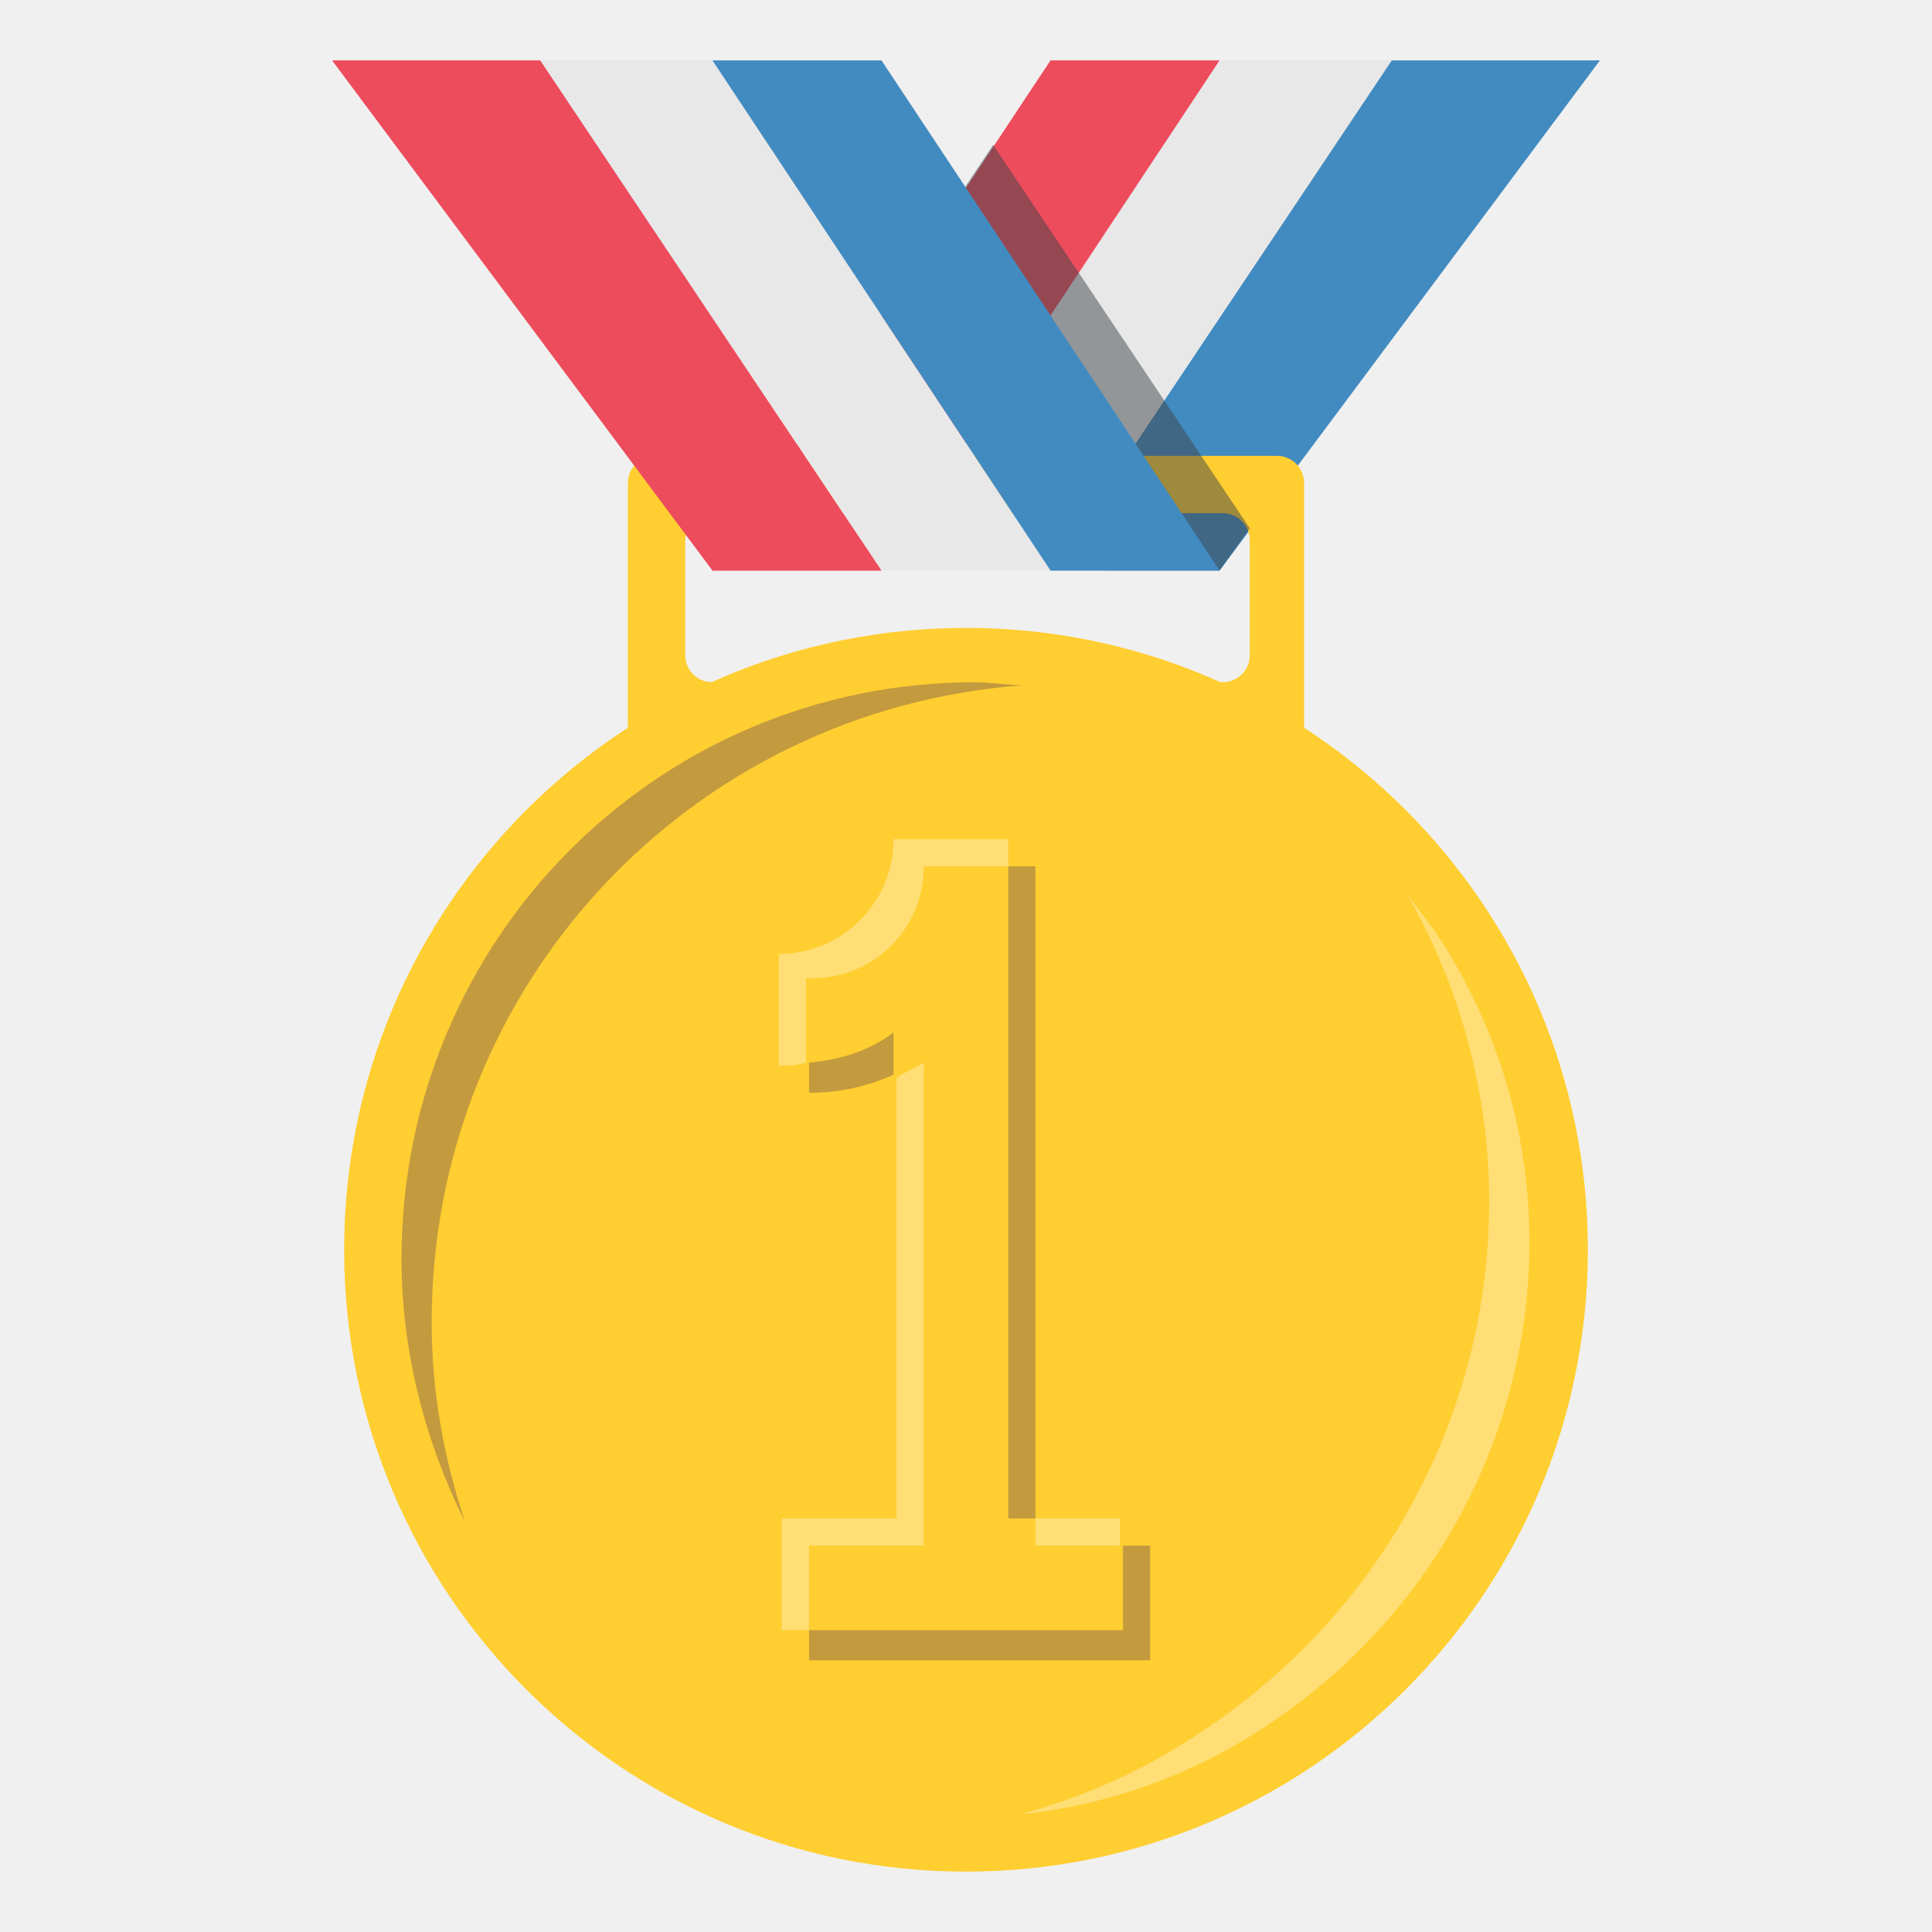
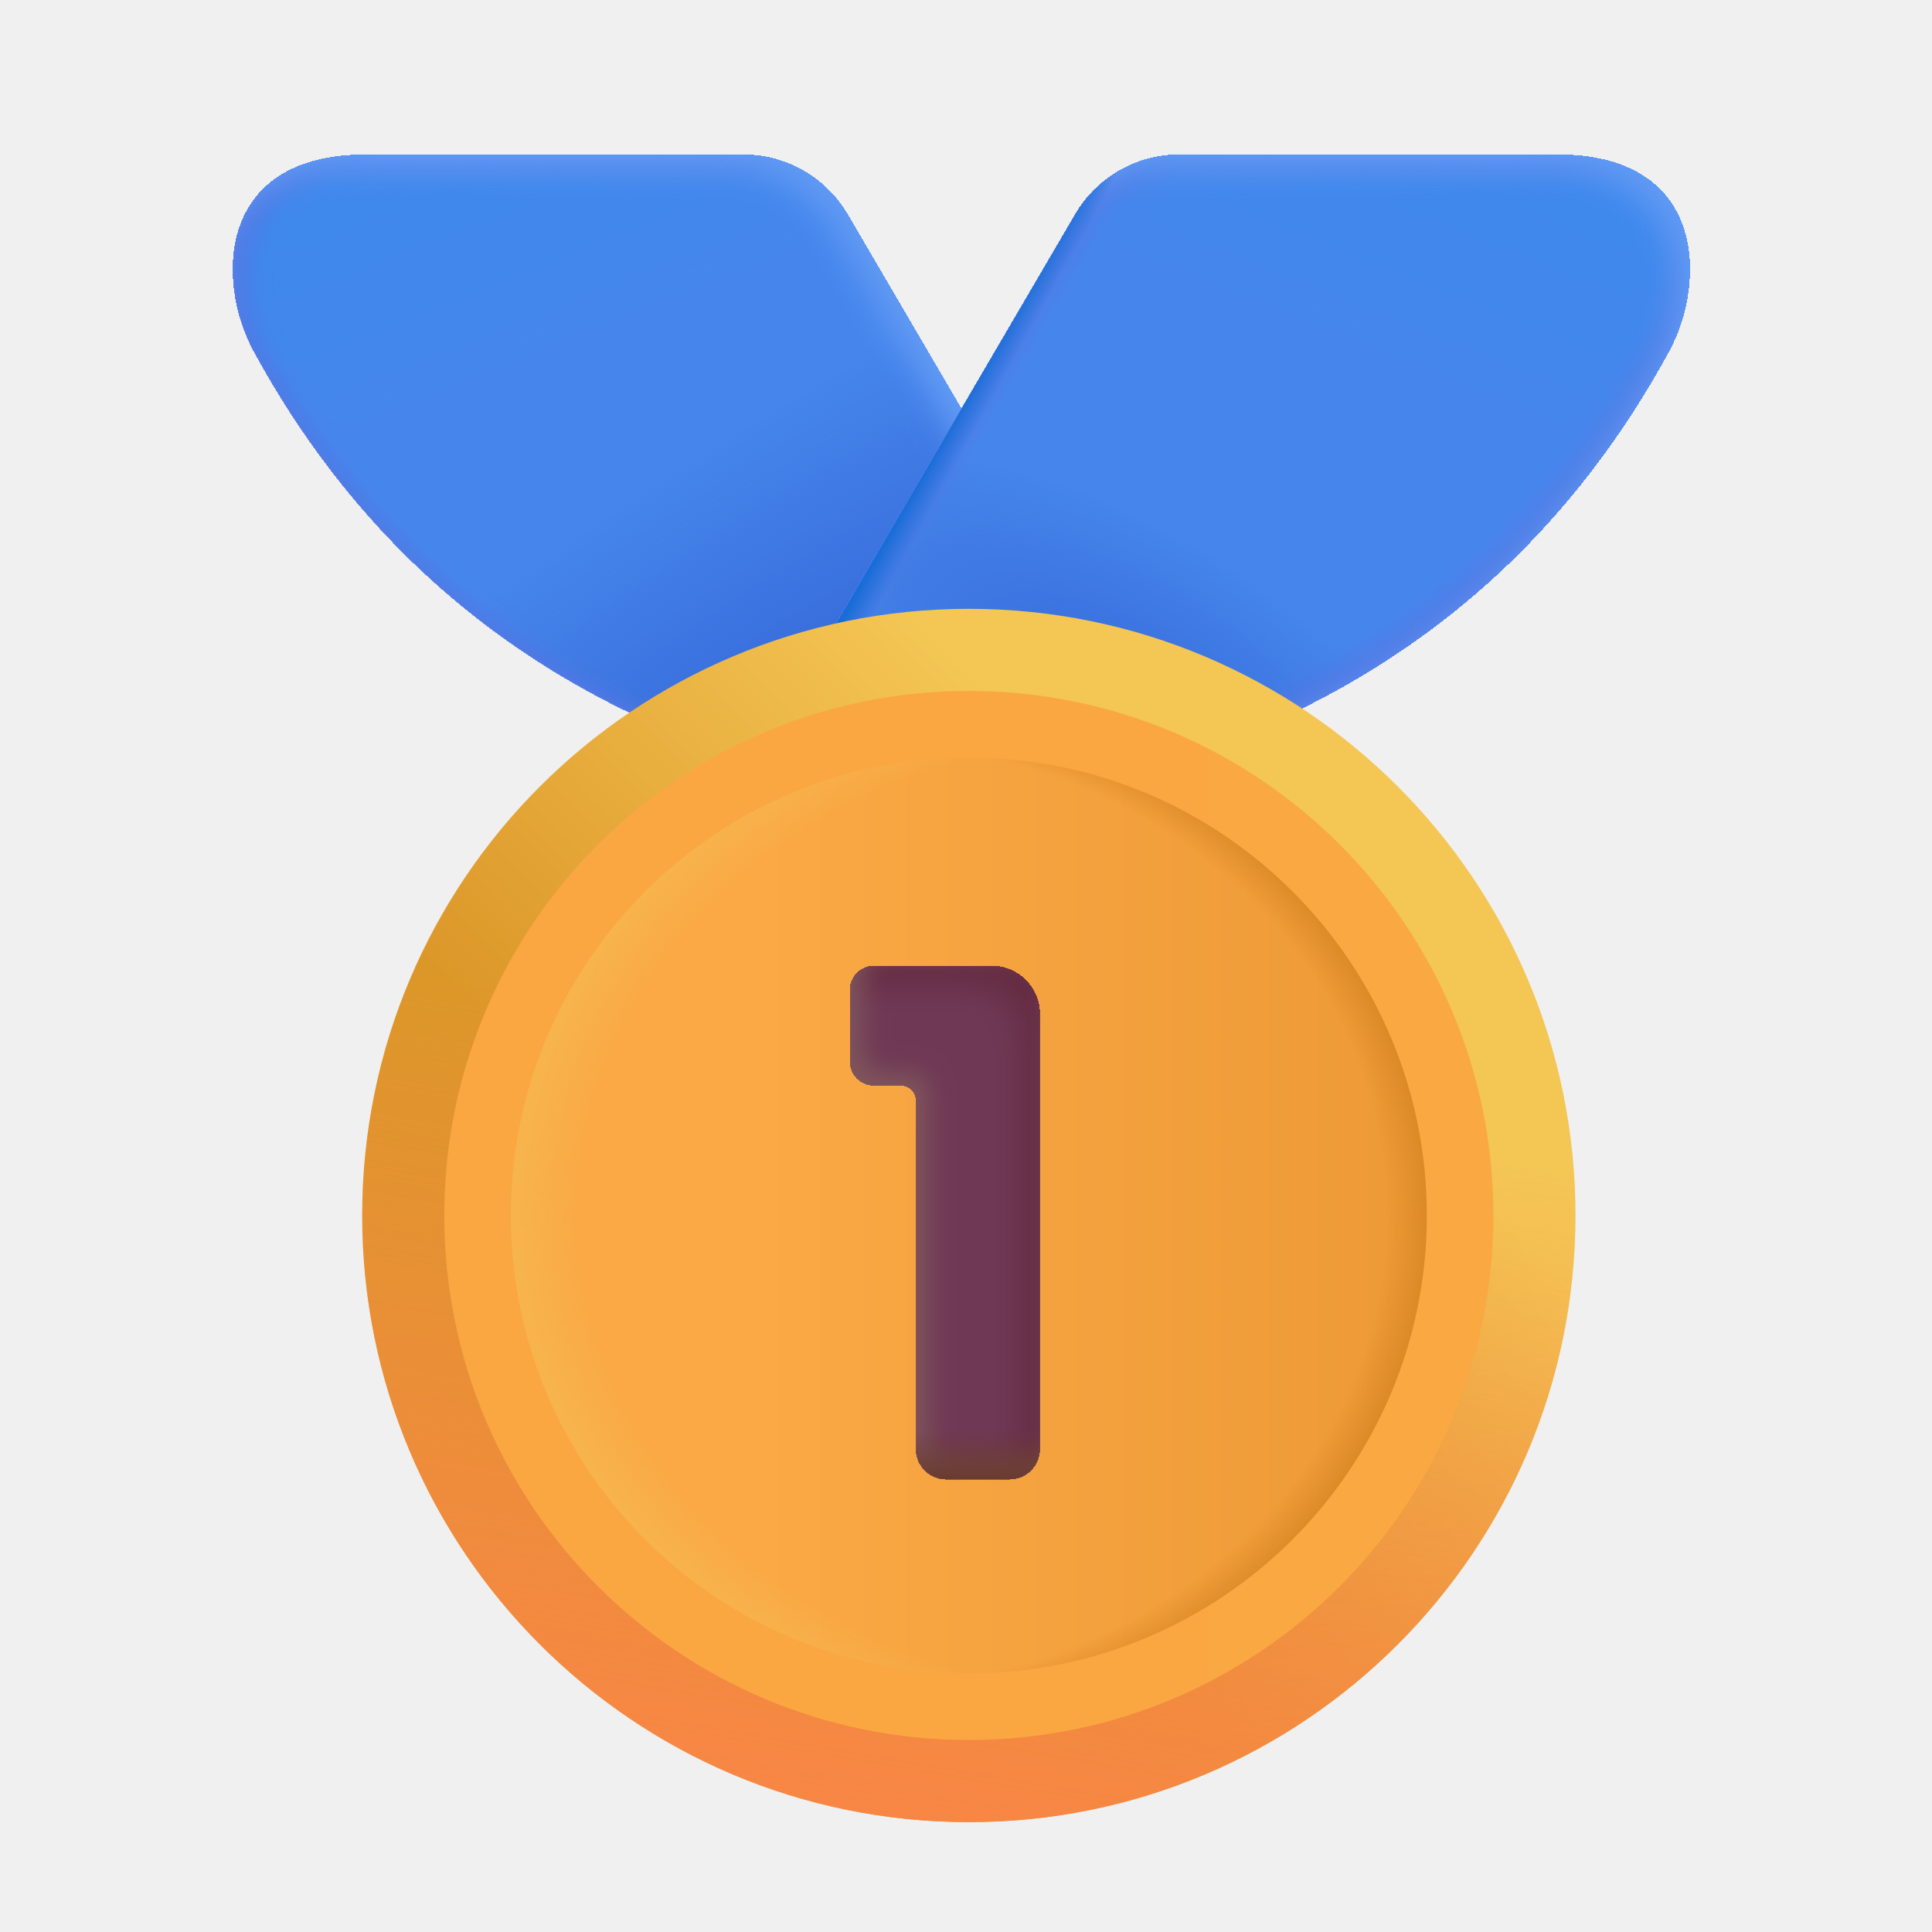
- <svg xmlns="http://www.w3.org/2000/svg" width="800" height="800" viewBox="0 0 64 64" aria-hidden="true" class="iconify iconify--emojione">
-   <path fill="#428bc1" d="M46.1 2 34.8 18.9h5.6L53 2z" />
-   <path fill="#e8e8e8" d="M40.4 2 29.2 18.9h5.6L46.1 2z" />
-   <path fill="#ed4c5c" d="M34.8 2 23.6 18.9h5.6L40.4 2z" />
-   <g fill="#ffce31">
-     <circle cx="32" cy="41.4" r="20.6" />
-     <path d="M21.7 15.1c-.5 0-.9.4-.9.9v8.4c0 .5.4.9.9.9h20.6c.5 0 .9-.4.9-.9V16c0-.5-.4-.9-.9-.9zm19.7 6.6c0 .5-.4.9-.9.9H23.6c-.5 0-.9-.4-.9-.9v-3.8c0-.5.4-.9.9-.9h16.9c.5 0 .9.4.9.9z" />
+ <svg xmlns="http://www.w3.org/2000/svg" width="1em" height="1em" viewBox="0 0 32 32">
+   <g fill="none">
+     <g filter="url(#f0idc)">
+       <path fill="#4686ec" d="m14.035 3.552l4.264 7.284l-6.016 1.71C8.128 11.173 5.681 8.53 4.205 5.814c-.622-1.146-.617-3.25 1.856-3.25h6.248a2 2 0 0 1 1.726.989" />
+       <path fill="url(#f0id8)" d="m14.035 3.552l4.264 7.284l-6.016 1.71C8.128 11.173 5.681 8.53 4.205 5.814c-.622-1.146-.617-3.25 1.856-3.25h6.248a2 2 0 0 1 1.726.989" />
+       <path fill="url(#f0id0)" d="m14.035 3.552l4.264 7.284l-6.016 1.71C8.128 11.173 5.681 8.53 4.205 5.814c-.622-1.146-.617-3.25 1.856-3.25h6.248a2 2 0 0 1 1.726.989" />
+     </g>
+     <g filter="url(#f0idd)">
+       <path fill="#4686ec" d="m17.812 3.552l-4.264 7.284l6.016 1.71c4.155-1.374 6.602-4.017 8.078-6.733c.622-1.146.617-3.25-1.856-3.25h-6.248a2 2 0 0 0-1.726.989" />
+       <path fill="url(#f0id9)" d="m17.812 3.552l-4.264 7.284l6.016 1.71c4.155-1.374 6.602-4.017 8.078-6.733c.622-1.146.617-3.25-1.856-3.25h-6.248a2 2 0 0 0-1.726.989" />
+       <path fill="url(#f0id1)" d="m17.812 3.552l-4.264 7.284l6.016 1.71c4.155-1.374 6.602-4.017 8.078-6.733c.622-1.146.617-3.25-1.856-3.25h-6.248a2 2 0 0 0-1.726.989" />
+     </g>
+     <path fill="url(#f0id2)" d="m17.812 3.552l-4.264 7.284l6.016 1.71c4.155-1.374 6.602-4.017 8.078-6.733c.622-1.146.617-3.25-1.856-3.25h-6.248a2 2 0 0 0-1.726.989" />
+     <circle cx="16.047" cy="20.132" r="10.048" fill="url(#f0id3)" />
+     <circle cx="16.047" cy="20.132" r="10.048" fill="url(#f0id4)" />
+     <circle cx="16.047" cy="20.132" r="8.688" fill="url(#f0id5)" />
+     <circle cx="16.047" cy="20.132" r="7.585" fill="url(#f0id6)" />
+     <circle cx="16.047" cy="20.132" r="7.585" fill="url(#f0ida)" />
+     <circle cx="16.047" cy="20.132" r="7.585" fill="url(#f0idb)" />
+     <g filter="url(#f0ide)">
+       <path fill="#6f3955" d="M17.22 16.8a.8.8 0 0 0-.8-.8h-1.94a.4.4 0 0 0-.4.4v1.177c0 .22.178.4.4.4h.443a.25.25 0 0 1 .25.25V24a.5.5 0 0 0 .5.5h1.047a.5.5 0 0 0 .5-.5z" />
+     </g>
+     <path fill="url(#f0id7)" d="M17.22 16.8a.8.8 0 0 0-.8-.8h-1.94a.4.4 0 0 0-.4.4v1.177c0 .22.178.4.4.4h.443a.25.25 0 0 1 .25.25V24a.5.5 0 0 0 .5.5h1.047a.5.5 0 0 0 .5-.5z" />
+     <defs>
+       <linearGradient id="f0id0" x1="6.582" x2="8.377" y1="2.023" y2="6.493" gradientUnits="userSpaceOnUse">
+         <stop stop-color="#3d89ec" />
+         <stop offset="1" stop-color="#3d89ec" stop-opacity="0" />
+       </linearGradient>
+       <linearGradient id="f0id1" x1="25.265" x2="23.47" y1="2.023" y2="6.493" gradientUnits="userSpaceOnUse">
+         <stop stop-color="#3d89ec" />
+         <stop offset="1" stop-color="#3d89ec" stop-opacity="0" />
+       </linearGradient>
+       <linearGradient id="f0id2" x1="15.749" x2="16.086" y1="7.063" y2="7.25" gradientUnits="userSpaceOnUse">
+         <stop stop-color="#1a6dd8" />
+         <stop offset="1" stop-color="#1a6dd8" stop-opacity="0" />
+       </linearGradient>
+       <linearGradient id="f0id3" x1="21.418" x2="14.413" y1="16.57" y2="23.434" gradientUnits="userSpaceOnUse">
+         <stop stop-color="#f4c654" />
+         <stop offset="1" stop-color="#dc9729" />
+       </linearGradient>
+       <linearGradient id="f0id4" x1="12.536" x2="14.802" y1="30.668" y2="17.527" gradientUnits="userSpaceOnUse">
+         <stop stop-color="#fa8547" />
+         <stop offset="1" stop-color="#fa8547" stop-opacity="0" />
+       </linearGradient>
+       <linearGradient id="f0id5" x1="23.963" x2="16.047" y1="18.613" y2="18.613" gradientUnits="userSpaceOnUse">
+         <stop stop-color="#f9a842" />
+         <stop offset="1" stop-color="#faa742" />
+         <stop offset="1" stop-color="#faa742" />
+       </linearGradient>
+       <linearGradient id="f0id6" x1="12.541" x2="23.855" y1="19.17" y2="19.17" gradientUnits="userSpaceOnUse">
+         <stop stop-color="#faa945" />
+         <stop offset="1" stop-color="#ec9936" />
+       </linearGradient>
+       <linearGradient id="f0id7" x1="16.423" x2="16.423" y1="24.5" y2="23.683" gradientUnits="userSpaceOnUse">
+         <stop stop-color="#693b2e" />
+         <stop offset="1" stop-color="#693b2e" stop-opacity="0" />
+       </linearGradient>
+       <radialGradient id="f0id8" cx="0" cy="0" r="1" gradientTransform="rotate(-123.321 9.745 2.387)scale(4.60352 17.1923)" gradientUnits="userSpaceOnUse">
+         <stop stop-color="#3669d9" />
+         <stop offset="1" stop-color="#3669d9" stop-opacity="0" />
+       </radialGradient>
+       <radialGradient id="f0id9" cx="0" cy="0" r="1" gradientTransform="rotate(-57.265 20.217 -11.245)scale(3.0487 6.68733)" gradientUnits="userSpaceOnUse">
+         <stop stop-color="#3669d9" />
+         <stop offset="1" stop-color="#3669d9" stop-opacity="0" />
+       </radialGradient>
+       <radialGradient id="f0ida" cx="0" cy="0" r="1" gradientTransform="matrix(-10.5257 0 0 -8.96905 18.988 20.132)" gradientUnits="userSpaceOnUse">
+         <stop offset=".893" stop-color="#f7b44d" stop-opacity="0" />
+         <stop offset="1" stop-color="#f7b44d" />
+       </radialGradient>
+       <radialGradient id="f0idb" cx="0" cy="0" r="1" gradientTransform="matrix(10.128 0 0 8.88135 14.078 20.132)" gradientUnits="userSpaceOnUse">
+         <stop offset=".879" stop-color="#d2801f" stop-opacity="0" />
+         <stop offset=".983" stop-color="#d2801f" />
+       </radialGradient>
+       <filter id="f0idc" width="14.889" height="10.434" x="3.61" y="2.362" color-interpolation-filters="sRGB" filterUnits="userSpaceOnUse">
+         <feFlood flood-opacity="0" result="BackgroundImageFix" />
+         <feBlend in="SourceGraphic" in2="BackgroundImageFix" result="shape" />
+         <feColorMatrix in="SourceAlpha" result="hardAlpha" values="0 0 0 0 0 0 0 0 0 0 0 0 0 0 0 0 0 0 127 0" />
+         <feOffset dx="-.2" dy="-.2" />
+         <feGaussianBlur stdDeviation=".2" />
+         <feComposite in2="hardAlpha" k2="-1" k3="1" operator="arithmetic" />
+         <feColorMatrix values="0 0 0 0 0.318 0 0 0 0 0.459 0 0 0 0 0.886 0 0 0 1 0" />
+         <feBlend in2="shape" result="effect1_innerShadow_18_1526" />
+         <feColorMatrix in="SourceAlpha" result="hardAlpha" values="0 0 0 0 0 0 0 0 0 0 0 0 0 0 0 0 0 0 127 0" />
+         <feOffset dx=".2" dy=".2" />
+         <feGaussianBlur stdDeviation=".2" />
+         <feComposite in2="hardAlpha" k2="-1" k3="1" operator="arithmetic" />
+         <feColorMatrix values="0 0 0 0 0.318 0 0 0 0 0.459 0 0 0 0 0.886 0 0 0 1 0" />
+         <feBlend in2="effect1_innerShadow_18_1526" result="effect2_innerShadow_18_1526" />
+         <feColorMatrix in="SourceAlpha" result="hardAlpha" values="0 0 0 0 0 0 0 0 0 0 0 0 0 0 0 0 0 0 127 0" />
+         <feOffset dx="-.25" dy=".25" />
+         <feGaussianBlur stdDeviation=".25" />
+         <feComposite in2="hardAlpha" k2="-1" k3="1" operator="arithmetic" />
+         <feColorMatrix values="0 0 0 0 0.373 0 0 0 0 0.608 0 0 0 0 0.961 0 0 0 1 0" />
+         <feBlend in2="effect2_innerShadow_18_1526" result="effect3_innerShadow_18_1526" />
+       </filter>
+       <filter id="f0idd" width="14.889" height="10.434" x="13.298" y="2.362" color-interpolation-filters="sRGB" filterUnits="userSpaceOnUse">
+         <feFlood flood-opacity="0" result="BackgroundImageFix" />
+         <feBlend in="SourceGraphic" in2="BackgroundImageFix" result="shape" />
+         <feColorMatrix in="SourceAlpha" result="hardAlpha" values="0 0 0 0 0 0 0 0 0 0 0 0 0 0 0 0 0 0 127 0" />
+         <feOffset dx="-.2" dy="-.2" />
+         <feGaussianBlur stdDeviation=".2" />
+         <feComposite in2="hardAlpha" k2="-1" k3="1" operator="arithmetic" />
+         <feColorMatrix values="0 0 0 0 0.318 0 0 0 0 0.459 0 0 0 0 0.886 0 0 0 1 0" />
+         <feBlend in2="shape" result="effect1_innerShadow_18_1526" />
+         <feColorMatrix in="SourceAlpha" result="hardAlpha" values="0 0 0 0 0 0 0 0 0 0 0 0 0 0 0 0 0 0 127 0" />
+         <feOffset dx=".2" dy=".2" />
+         <feGaussianBlur stdDeviation=".2" />
+         <feComposite in2="hardAlpha" k2="-1" k3="1" operator="arithmetic" />
+         <feColorMatrix values="0 0 0 0 0.318 0 0 0 0 0.459 0 0 0 0 0.886 0 0 0 1 0" />
+         <feBlend in2="effect1_innerShadow_18_1526" result="effect2_innerShadow_18_1526" />
+         <feColorMatrix in="SourceAlpha" result="hardAlpha" values="0 0 0 0 0 0 0 0 0 0 0 0 0 0 0 0 0 0 127 0" />
+         <feOffset dx="-.25" dy=".25" />
+         <feGaussianBlur stdDeviation=".25" />
+         <feComposite in2="hardAlpha" k2="-1" k3="1" operator="arithmetic" />
+         <feColorMatrix values="0 0 0 0 0.373 0 0 0 0 0.608 0 0 0 0 0.961 0 0 0 1 0" />
+         <feBlend in2="effect2_innerShadow_18_1526" result="effect3_innerShadow_18_1526" />
+       </filter>
+       <filter id="f0ide" width="3.641" height="9" x="13.779" y="15.8" color-interpolation-filters="sRGB" filterUnits="userSpaceOnUse">
+         <feFlood flood-opacity="0" result="BackgroundImageFix" />
+         <feBlend in="SourceGraphic" in2="BackgroundImageFix" result="shape" />
+         <feColorMatrix in="SourceAlpha" result="hardAlpha" values="0 0 0 0 0 0 0 0 0 0 0 0 0 0 0 0 0 0 127 0" />
+         <feOffset dx="-.3" dy=".3" />
+         <feGaussianBlur stdDeviation=".3" />
+         <feComposite in2="hardAlpha" k2="-1" k3="1" operator="arithmetic" />
+         <feColorMatrix values="0 0 0 0 0.392 0 0 0 0 0.165 0 0 0 0 0.255 0 0 0 1 0" />
+         <feBlend in2="shape" result="effect1_innerShadow_18_1526" />
+         <feColorMatrix in="SourceAlpha" result="hardAlpha" values="0 0 0 0 0 0 0 0 0 0 0 0 0 0 0 0 0 0 127 0" />
+         <feOffset dx=".2" dy="-.2" />
+         <feGaussianBlur stdDeviation=".2" />
+         <feComposite in2="hardAlpha" k2="-1" k3="1" operator="arithmetic" />
+         <feColorMatrix values="0 0 0 0 0.502 0 0 0 0 0.333 0 0 0 0 0.361 0 0 0 1 0" />
+         <feBlend in2="effect1_innerShadow_18_1526" result="effect2_innerShadow_18_1526" />
+       </filter>
+     </defs>
  </g>
-   <path d="M14.3 43.8c0-11.2 8.6-20.3 19.6-21.1-.5 0-1.1-.1-1.6-.1-10.5 0-19 8.5-19 19.1 0 3.1.8 6.1 2.1 8.7-.7-2.1-1.1-4.3-1.1-6.6" opacity=".5" fill="#89664c" />
-   <path d="M39.9 57.3C49.2 51.1 52 39 46.6 29.6l.9 1.2c5.8 8.6 3.4 20.3-5.3 26.2-2.6 1.8-5.5 2.8-8.4 3.1 2.2-.6 4.2-1.5 6.1-2.8" opacity=".33" fill="#fff" />
-   <path fill="#ed4c5c" d="M23.6 18.9h5.6L17.9 2H11z" />
-   <path fill="#e8e8e8" d="M29.2 18.9h5.6L23.6 2h-5.7z" />
-   <path opacity=".5" fill="#3e4347" d="M32.9 4.8 30.1 9l6.6 9.9h3.7l1-1.4z" />
-   <path fill="#428bc1" d="M34.8 18.9h5.6L29.2 2h-5.6z" />
-   <path d="M26.8 35.2v1c1 0 1.9-.2 2.8-.6v-1.4c-.8.6-1.7.9-2.8 1m6.6-6.5h.9v21.6h-.9zm3.8 22.5V54H26.8v1h11.3v-3.8z" opacity=".5" fill="#89664c" />
-   <path opacity=".33" d="M34.3 50.3h2.8v.9h-2.8zm-3.7-21.6h2.8v-.9h-3.8c0 2.1-1.7 3.8-3.8 3.8v3.7c.3 0 .6 0 .9-.1v-2.8c2.2.1 3.9-1.6 3.9-3.7m0 22.5v-16c-.3.2-.6.3-.9.5v14.6h-3.8V54h.9v-2.8z" fill="#fff" />
</svg>
